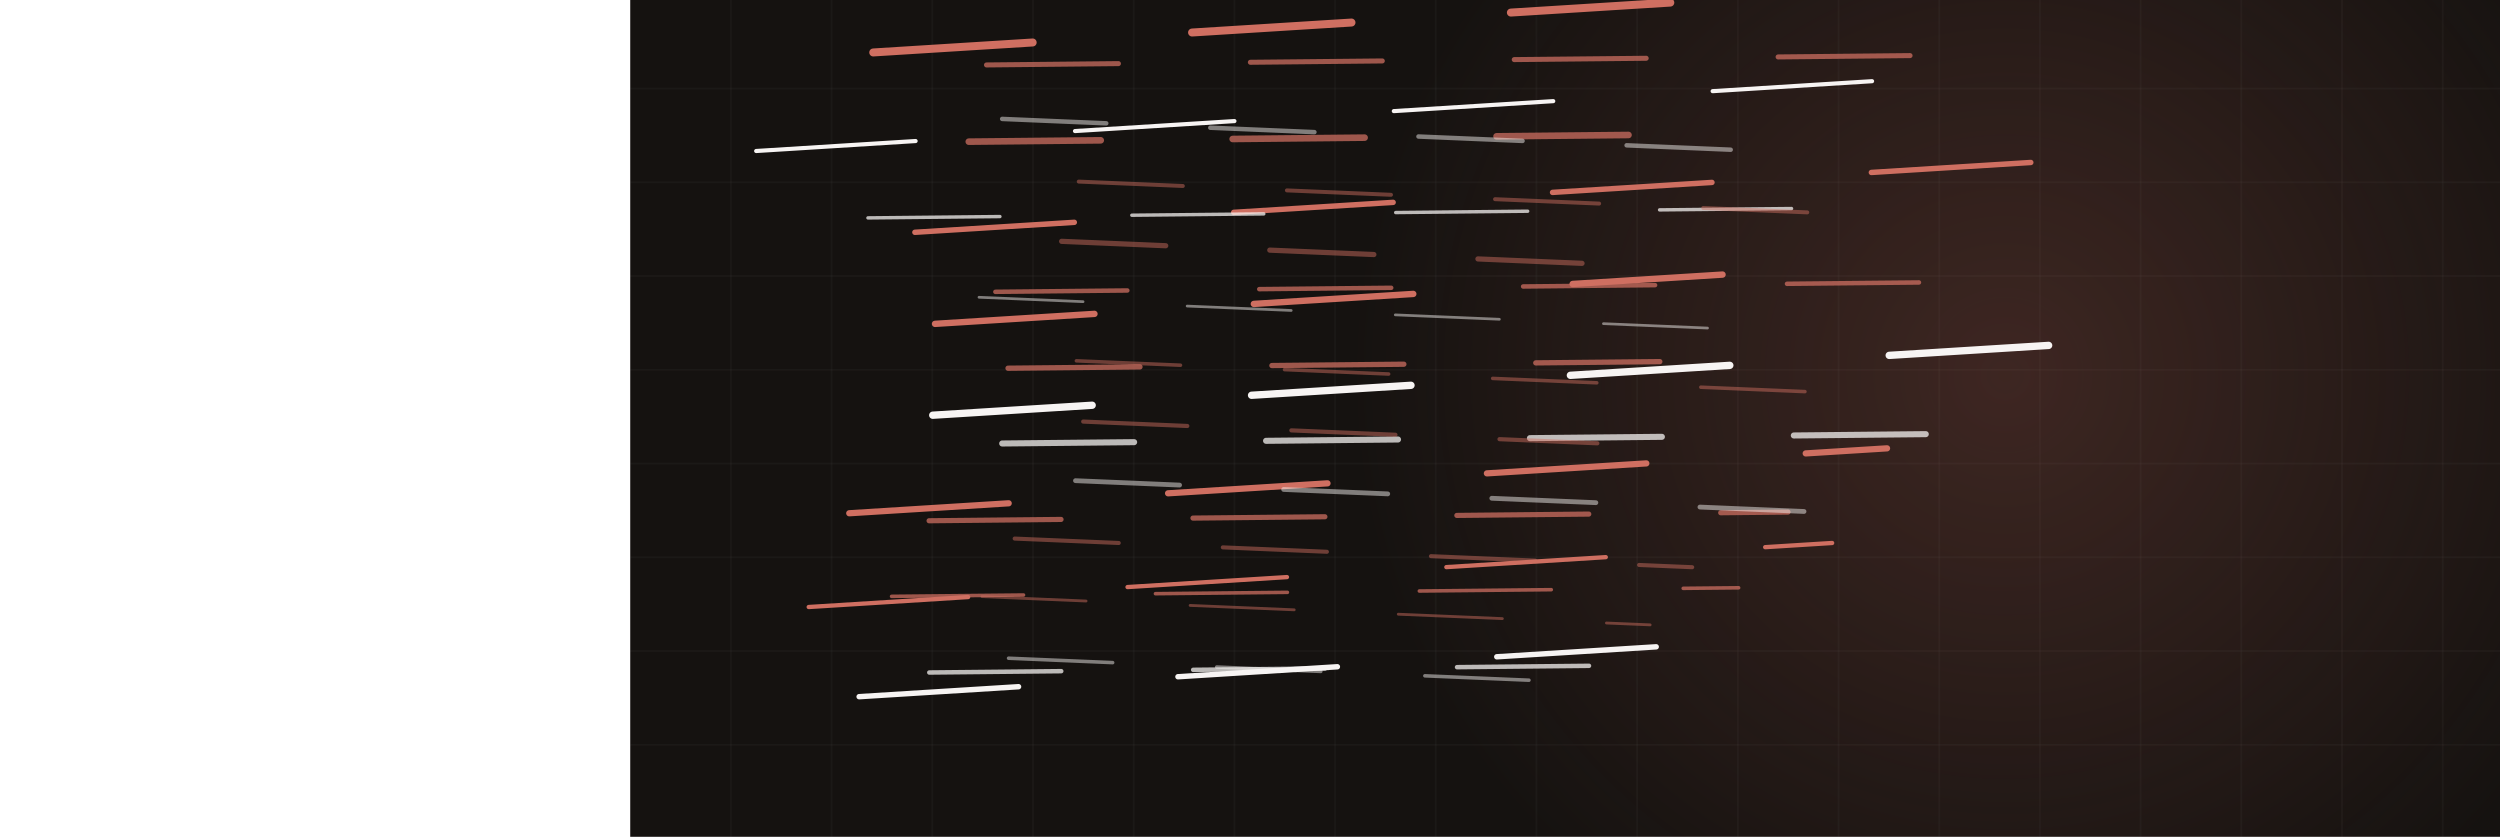
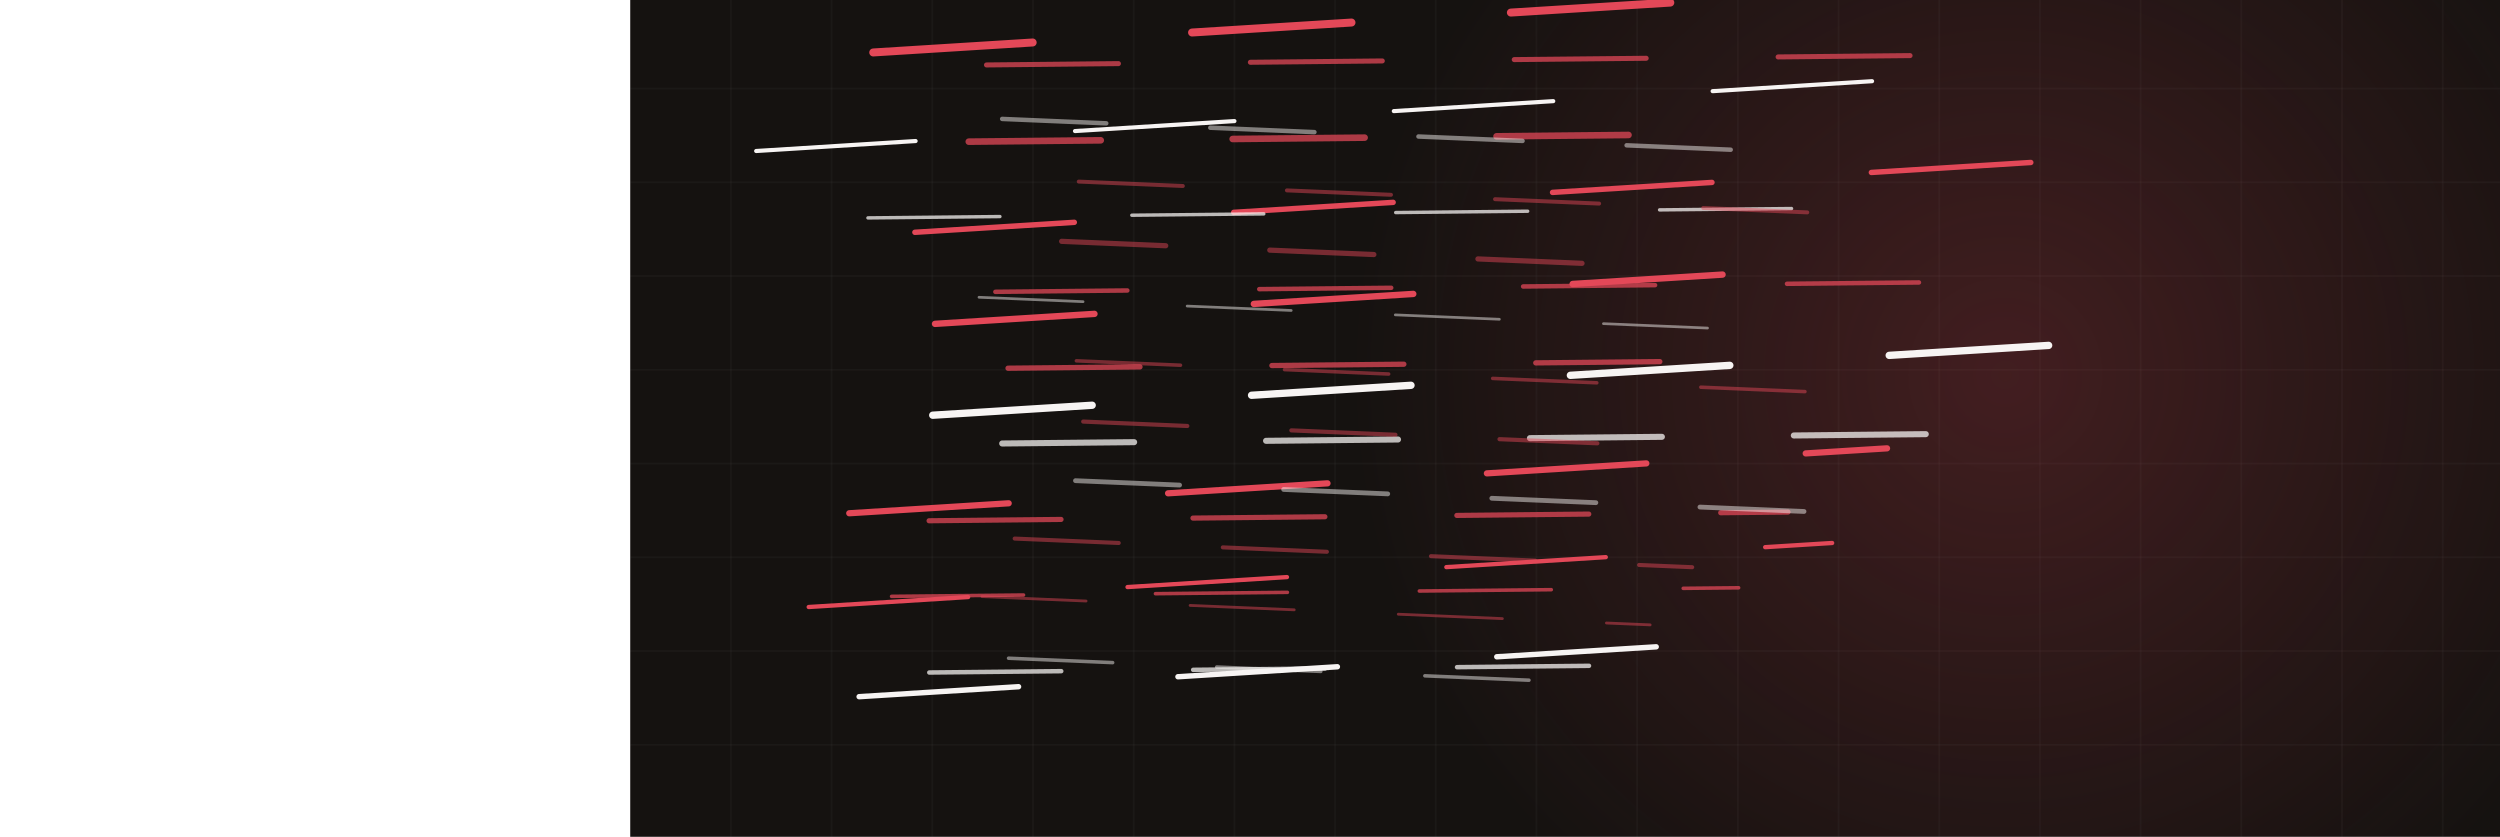
<svg xmlns="http://www.w3.org/2000/svg" viewBox="-363 165 1440 482" width="1440" height="482" preserveAspectRatio="xMidYMid slice" role="img" aria-label="roofing motion graphic">
  <style>.dw{stroke-dasharray:100;stroke-dashoffset:100;animation:dw 9.56s ease-in-out infinite}@keyframes dw{0%{stroke-dashoffset:100}24%{stroke-dashoffset:0}84%{stroke-dashoffset:0;opacity:1}95%{stroke-dashoffset:0;opacity:0}100%{stroke-dashoffset:100;opacity:0}}@media (prefers-reduced-motion: reduce){*{animation:none!important}.dw{stroke-dashoffset:0!important}.st,.rise,.rg,.sw,.ln{opacity:1!important;transform:none!important}}/*rest-state*/.dw{stroke-dashoffset:0;opacity:1}</style>
  <rect width="1200" height="900" fill="#151210" />
  <line x1="0" y1="0" x2="0" y2="900" stroke="#f7f4f3" stroke-width="1" opacity=".03" />
  <line x1="58" y1="0" x2="58" y2="900" stroke="#f7f4f3" stroke-width="1" opacity=".03" />
  <line x1="116" y1="0" x2="116" y2="900" stroke="#f7f4f3" stroke-width="1" opacity=".03" />
  <line x1="174" y1="0" x2="174" y2="900" stroke="#f7f4f3" stroke-width="1" opacity=".03" />
  <line x1="232" y1="0" x2="232" y2="900" stroke="#f7f4f3" stroke-width="1" opacity=".03" />
  <line x1="290" y1="0" x2="290" y2="900" stroke="#f7f4f3" stroke-width="1" opacity=".03" />
  <line x1="348" y1="0" x2="348" y2="900" stroke="#f7f4f3" stroke-width="1" opacity=".03" />
  <line x1="406" y1="0" x2="406" y2="900" stroke="#f7f4f3" stroke-width="1" opacity=".03" />
  <line x1="464" y1="0" x2="464" y2="900" stroke="#f7f4f3" stroke-width="1" opacity=".03" />
  <line x1="522" y1="0" x2="522" y2="900" stroke="#f7f4f3" stroke-width="1" opacity=".03" />
  <line x1="580" y1="0" x2="580" y2="900" stroke="#f7f4f3" stroke-width="1" opacity=".03" />
  <line x1="638" y1="0" x2="638" y2="900" stroke="#f7f4f3" stroke-width="1" opacity=".03" />
  <line x1="696" y1="0" x2="696" y2="900" stroke="#f7f4f3" stroke-width="1" opacity=".03" />
  <line x1="754" y1="0" x2="754" y2="900" stroke="#f7f4f3" stroke-width="1" opacity=".03" />
  <line x1="812" y1="0" x2="812" y2="900" stroke="#f7f4f3" stroke-width="1" opacity=".03" />
  <line x1="870" y1="0" x2="870" y2="900" stroke="#f7f4f3" stroke-width="1" opacity=".03" />
  <line x1="928" y1="0" x2="928" y2="900" stroke="#f7f4f3" stroke-width="1" opacity=".03" />
  <line x1="986" y1="0" x2="986" y2="900" stroke="#f7f4f3" stroke-width="1" opacity=".03" />
  <line x1="1044" y1="0" x2="1044" y2="900" stroke="#f7f4f3" stroke-width="1" opacity=".03" />
  <line x1="1102" y1="0" x2="1102" y2="900" stroke="#f7f4f3" stroke-width="1" opacity=".03" />
  <line x1="1160" y1="0" x2="1160" y2="900" stroke="#f7f4f3" stroke-width="1" opacity=".03" />
  <line x1="0" y1="0" x2="1200" y2="0" stroke="#f7f4f3" stroke-width="1" opacity=".03" />
  <line x1="0" y1="54" x2="1200" y2="54" stroke="#f7f4f3" stroke-width="1" opacity=".03" />
  <line x1="0" y1="108" x2="1200" y2="108" stroke="#f7f4f3" stroke-width="1" opacity=".03" />
  <line x1="0" y1="162" x2="1200" y2="162" stroke="#f7f4f3" stroke-width="1" opacity=".03" />
  <line x1="0" y1="216" x2="1200" y2="216" stroke="#f7f4f3" stroke-width="1" opacity=".03" />
  <line x1="0" y1="270" x2="1200" y2="270" stroke="#f7f4f3" stroke-width="1" opacity=".03" />
  <line x1="0" y1="324" x2="1200" y2="324" stroke="#f7f4f3" stroke-width="1" opacity=".03" />
  <line x1="0" y1="378" x2="1200" y2="378" stroke="#f7f4f3" stroke-width="1" opacity=".03" />
  <line x1="0" y1="432" x2="1200" y2="432" stroke="#f7f4f3" stroke-width="1" opacity=".03" />
  <line x1="0" y1="486" x2="1200" y2="486" stroke="#f7f4f3" stroke-width="1" opacity=".03" />
  <line x1="0" y1="540" x2="1200" y2="540" stroke="#f7f4f3" stroke-width="1" opacity=".03" />
  <line x1="0" y1="594" x2="1200" y2="594" stroke="#f7f4f3" stroke-width="1" opacity=".03" />
  <line x1="0" y1="648" x2="1200" y2="648" stroke="#f7f4f3" stroke-width="1" opacity=".03" />
  <line x1="0" y1="702" x2="1200" y2="702" stroke="#f7f4f3" stroke-width="1" opacity=".03" />
  <line x1="0" y1="756" x2="1200" y2="756" stroke="#f7f4f3" stroke-width="1" opacity=".03" />
  <line x1="0" y1="810" x2="1200" y2="810" stroke="#f7f4f3" stroke-width="1" opacity=".03" />
  <line x1="0" y1="864" x2="1200" y2="864" stroke="#f7f4f3" stroke-width="1" opacity=".03" />
  <defs>
    <radialGradient id="g">
-       <stop offset="0%" stop-color="#cf6f61" stop-opacity=".22" />
-       <stop offset="100%" stop-color="#cf6f61" stop-opacity="0" />
+       <stop offset="0%" stop-color="#e34858" stop-opacity=".22" />
+       <stop offset="100%" stop-color="#e34858" stop-opacity="0" />
    </radialGradient>
  </defs>
  <circle cx="792" cy="381" r="377" fill="url(#g)" />
  <g opacity="1.00" transform="translate(-90,-120) scale(0.92) rotate(-3.58 600 460)">
    <path class="dw" d="M196,206 L967,206" pathLength="100" stroke="#f7f4f3" stroke-width="4.3" opacity="0.76" fill="none" stroke-linecap="round" stroke-linejoin="round" style="animation-delay:0.00s" />
-     <path class="dw" d="M272,263 L980,263" pathLength="100" stroke="#cf6f61" stroke-width="3.8" opacity="0.93" fill="none" stroke-linecap="round" stroke-linejoin="round" style="animation-delay:0.07s" />
-     <path class="dw" d="M258,321 L803,321" pathLength="100" stroke="#cf6f61" stroke-width="5.0" opacity="0.66" fill="none" stroke-linecap="round" stroke-linejoin="round" style="animation-delay:0.14s" />
+     <path class="dw" d="M272,263 L980,263" pathLength="100" stroke="#e34858" stroke-width="3.8" opacity="0.93" fill="none" stroke-linecap="round" stroke-linejoin="round" style="animation-delay:0.07s" />
+     <path class="dw" d="M258,321 L803,321" pathLength="100" stroke="#e34858" stroke-width="5.0" opacity="0.66" fill="none" stroke-linecap="round" stroke-linejoin="round" style="animation-delay:0.14s" />
    <path class="dw" d="M181,378 L919,378" pathLength="100" stroke="#f7f4f3" stroke-width="2.6" opacity="0.96" fill="none" stroke-linecap="round" stroke-linejoin="round" style="animation-delay:0.22s" />
-     <path class="dw" d="M277,435 L978,435" pathLength="100" stroke="#cf6f61" stroke-width="3.4" opacity="0.63" fill="none" stroke-linecap="round" stroke-linejoin="round" style="animation-delay:0.29s" />
-     <path class="dw" d="M286,493 L780,493" pathLength="100" stroke="#cf6f61" stroke-width="4.0" opacity="0.65" fill="none" stroke-linecap="round" stroke-linejoin="round" style="animation-delay:0.36s" />
+     <path class="dw" d="M277,435 L978,435" pathLength="100" stroke="#e34858" stroke-width="3.4" opacity="0.63" fill="none" stroke-linecap="round" stroke-linejoin="round" style="animation-delay:0.29s" />
+     <path class="dw" d="M286,493 L780,493" pathLength="100" stroke="#e34858" stroke-width="4.0" opacity="0.65" fill="none" stroke-linecap="round" stroke-linejoin="round" style="animation-delay:0.36s" />
    <path class="dw" d="M281,550 L1049,550" pathLength="100" stroke="#f7f4f3" stroke-width="4.6" opacity="0.99" fill="none" stroke-linecap="round" stroke-linejoin="round" style="animation-delay:0.43s" />
-     <path class="dw" d="M225,608 L876,608" pathLength="100" stroke="#cf6f61" stroke-width="3.9" opacity="0.70" fill="none" stroke-linecap="round" stroke-linejoin="round" style="animation-delay:0.50s" />
-     <path class="dw" d="M196,665 L838,665" pathLength="100" stroke="#cf6f61" stroke-width="2.7" opacity="0.88" fill="none" stroke-linecap="round" stroke-linejoin="round" style="animation-delay:0.58s" />
+     <path class="dw" d="M225,608 L876,608" pathLength="100" stroke="#e34858" stroke-width="3.9" opacity="0.70" fill="none" stroke-linecap="round" stroke-linejoin="round" style="animation-delay:0.50s" />
+     <path class="dw" d="M196,665 L838,665" pathLength="100" stroke="#e34858" stroke-width="2.7" opacity="0.88" fill="none" stroke-linecap="round" stroke-linejoin="round" style="animation-delay:0.58s" />
    <path class="dw" d="M224,723 L792,723" pathLength="100" stroke="#f7f4f3" stroke-width="3.4" opacity="0.67" fill="none" stroke-linecap="round" stroke-linejoin="round" style="animation-delay:0.65s" />
  </g>
  <g opacity="0.74" transform="translate(0,0) scale(0.76) rotate(-0.58 600 460)">
    <path class="dw" d="M196,206 L967,206" pathLength="100" stroke="#f7f4f3" stroke-width="4.3" opacity="0.76" fill="none" stroke-linecap="round" stroke-linejoin="round" style="animation-delay:0.00s" />
-     <path class="dw" d="M272,263 L980,263" pathLength="100" stroke="#cf6f61" stroke-width="3.8" opacity="0.93" fill="none" stroke-linecap="round" stroke-linejoin="round" style="animation-delay:0.07s" />
-     <path class="dw" d="M258,321 L803,321" pathLength="100" stroke="#cf6f61" stroke-width="5.0" opacity="0.66" fill="none" stroke-linecap="round" stroke-linejoin="round" style="animation-delay:0.14s" />
+     <path class="dw" d="M272,263 L980,263" pathLength="100" stroke="#e34858" stroke-width="3.8" opacity="0.93" fill="none" stroke-linecap="round" stroke-linejoin="round" style="animation-delay:0.07s" />
+     <path class="dw" d="M258,321 L803,321" pathLength="100" stroke="#e34858" stroke-width="5.0" opacity="0.66" fill="none" stroke-linecap="round" stroke-linejoin="round" style="animation-delay:0.14s" />
    <path class="dw" d="M181,378 L919,378" pathLength="100" stroke="#f7f4f3" stroke-width="2.6" opacity="0.96" fill="none" stroke-linecap="round" stroke-linejoin="round" style="animation-delay:0.22s" />
-     <path class="dw" d="M277,435 L978,435" pathLength="100" stroke="#cf6f61" stroke-width="3.4" opacity="0.63" fill="none" stroke-linecap="round" stroke-linejoin="round" style="animation-delay:0.29s" />
-     <path class="dw" d="M286,493 L780,493" pathLength="100" stroke="#cf6f61" stroke-width="4.0" opacity="0.65" fill="none" stroke-linecap="round" stroke-linejoin="round" style="animation-delay:0.36s" />
+     <path class="dw" d="M277,435 L978,435" pathLength="100" stroke="#e34858" stroke-width="3.4" opacity="0.63" fill="none" stroke-linecap="round" stroke-linejoin="round" style="animation-delay:0.29s" />
+     <path class="dw" d="M286,493 L780,493" pathLength="100" stroke="#e34858" stroke-width="4.0" opacity="0.65" fill="none" stroke-linecap="round" stroke-linejoin="round" style="animation-delay:0.36s" />
    <path class="dw" d="M281,550 L1049,550" pathLength="100" stroke="#f7f4f3" stroke-width="4.6" opacity="0.99" fill="none" stroke-linecap="round" stroke-linejoin="round" style="animation-delay:0.43s" />
-     <path class="dw" d="M225,608 L876,608" pathLength="100" stroke="#cf6f61" stroke-width="3.9" opacity="0.70" fill="none" stroke-linecap="round" stroke-linejoin="round" style="animation-delay:0.50s" />
-     <path class="dw" d="M196,665 L838,665" pathLength="100" stroke="#cf6f61" stroke-width="2.7" opacity="0.88" fill="none" stroke-linecap="round" stroke-linejoin="round" style="animation-delay:0.58s" />
+     <path class="dw" d="M225,608 L876,608" pathLength="100" stroke="#e34858" stroke-width="3.9" opacity="0.70" fill="none" stroke-linecap="round" stroke-linejoin="round" style="animation-delay:0.50s" />
+     <path class="dw" d="M196,665 L838,665" pathLength="100" stroke="#e34858" stroke-width="2.7" opacity="0.88" fill="none" stroke-linecap="round" stroke-linejoin="round" style="animation-delay:0.58s" />
    <path class="dw" d="M224,723 L792,723" pathLength="100" stroke="#f7f4f3" stroke-width="3.4" opacity="0.67" fill="none" stroke-linecap="round" stroke-linejoin="round" style="animation-delay:0.65s" />
  </g>
  <g opacity="0.48" transform="translate(90,120) scale(0.60) rotate(2.42 600 460)">
    <path class="dw" d="M196,206 L967,206" pathLength="100" stroke="#f7f4f3" stroke-width="4.3" opacity="0.76" fill="none" stroke-linecap="round" stroke-linejoin="round" style="animation-delay:0.00s" />
-     <path class="dw" d="M272,263 L980,263" pathLength="100" stroke="#cf6f61" stroke-width="3.8" opacity="0.93" fill="none" stroke-linecap="round" stroke-linejoin="round" style="animation-delay:0.07s" />
-     <path class="dw" d="M258,321 L803,321" pathLength="100" stroke="#cf6f61" stroke-width="5.0" opacity="0.66" fill="none" stroke-linecap="round" stroke-linejoin="round" style="animation-delay:0.14s" />
+     <path class="dw" d="M272,263 L980,263" pathLength="100" stroke="#e34858" stroke-width="3.8" opacity="0.93" fill="none" stroke-linecap="round" stroke-linejoin="round" style="animation-delay:0.07s" />
+     <path class="dw" d="M258,321 L803,321" pathLength="100" stroke="#e34858" stroke-width="5.0" opacity="0.66" fill="none" stroke-linecap="round" stroke-linejoin="round" style="animation-delay:0.14s" />
    <path class="dw" d="M181,378 L919,378" pathLength="100" stroke="#f7f4f3" stroke-width="2.6" opacity="0.96" fill="none" stroke-linecap="round" stroke-linejoin="round" style="animation-delay:0.22s" />
-     <path class="dw" d="M277,435 L978,435" pathLength="100" stroke="#cf6f61" stroke-width="3.4" opacity="0.63" fill="none" stroke-linecap="round" stroke-linejoin="round" style="animation-delay:0.29s" />
-     <path class="dw" d="M286,493 L780,493" pathLength="100" stroke="#cf6f61" stroke-width="4.0" opacity="0.65" fill="none" stroke-linecap="round" stroke-linejoin="round" style="animation-delay:0.36s" />
+     <path class="dw" d="M277,435 L978,435" pathLength="100" stroke="#e34858" stroke-width="3.4" opacity="0.63" fill="none" stroke-linecap="round" stroke-linejoin="round" style="animation-delay:0.29s" />
+     <path class="dw" d="M286,493 L780,493" pathLength="100" stroke="#e34858" stroke-width="4.0" opacity="0.65" fill="none" stroke-linecap="round" stroke-linejoin="round" style="animation-delay:0.36s" />
    <path class="dw" d="M281,550 L1049,550" pathLength="100" stroke="#f7f4f3" stroke-width="4.6" opacity="0.99" fill="none" stroke-linecap="round" stroke-linejoin="round" style="animation-delay:0.43s" />
-     <path class="dw" d="M225,608 L876,608" pathLength="100" stroke="#cf6f61" stroke-width="3.9" opacity="0.70" fill="none" stroke-linecap="round" stroke-linejoin="round" style="animation-delay:0.50s" />
-     <path class="dw" d="M196,665 L838,665" pathLength="100" stroke="#cf6f61" stroke-width="2.7" opacity="0.88" fill="none" stroke-linecap="round" stroke-linejoin="round" style="animation-delay:0.58s" />
+     <path class="dw" d="M225,608 L876,608" pathLength="100" stroke="#e34858" stroke-width="3.9" opacity="0.70" fill="none" stroke-linecap="round" stroke-linejoin="round" style="animation-delay:0.50s" />
+     <path class="dw" d="M196,665 L838,665" pathLength="100" stroke="#e34858" stroke-width="2.7" opacity="0.88" fill="none" stroke-linecap="round" stroke-linejoin="round" style="animation-delay:0.58s" />
    <path class="dw" d="M224,723 L792,723" pathLength="100" stroke="#f7f4f3" stroke-width="3.4" opacity="0.67" fill="none" stroke-linecap="round" stroke-linejoin="round" style="animation-delay:0.65s" />
  </g>
</svg>
